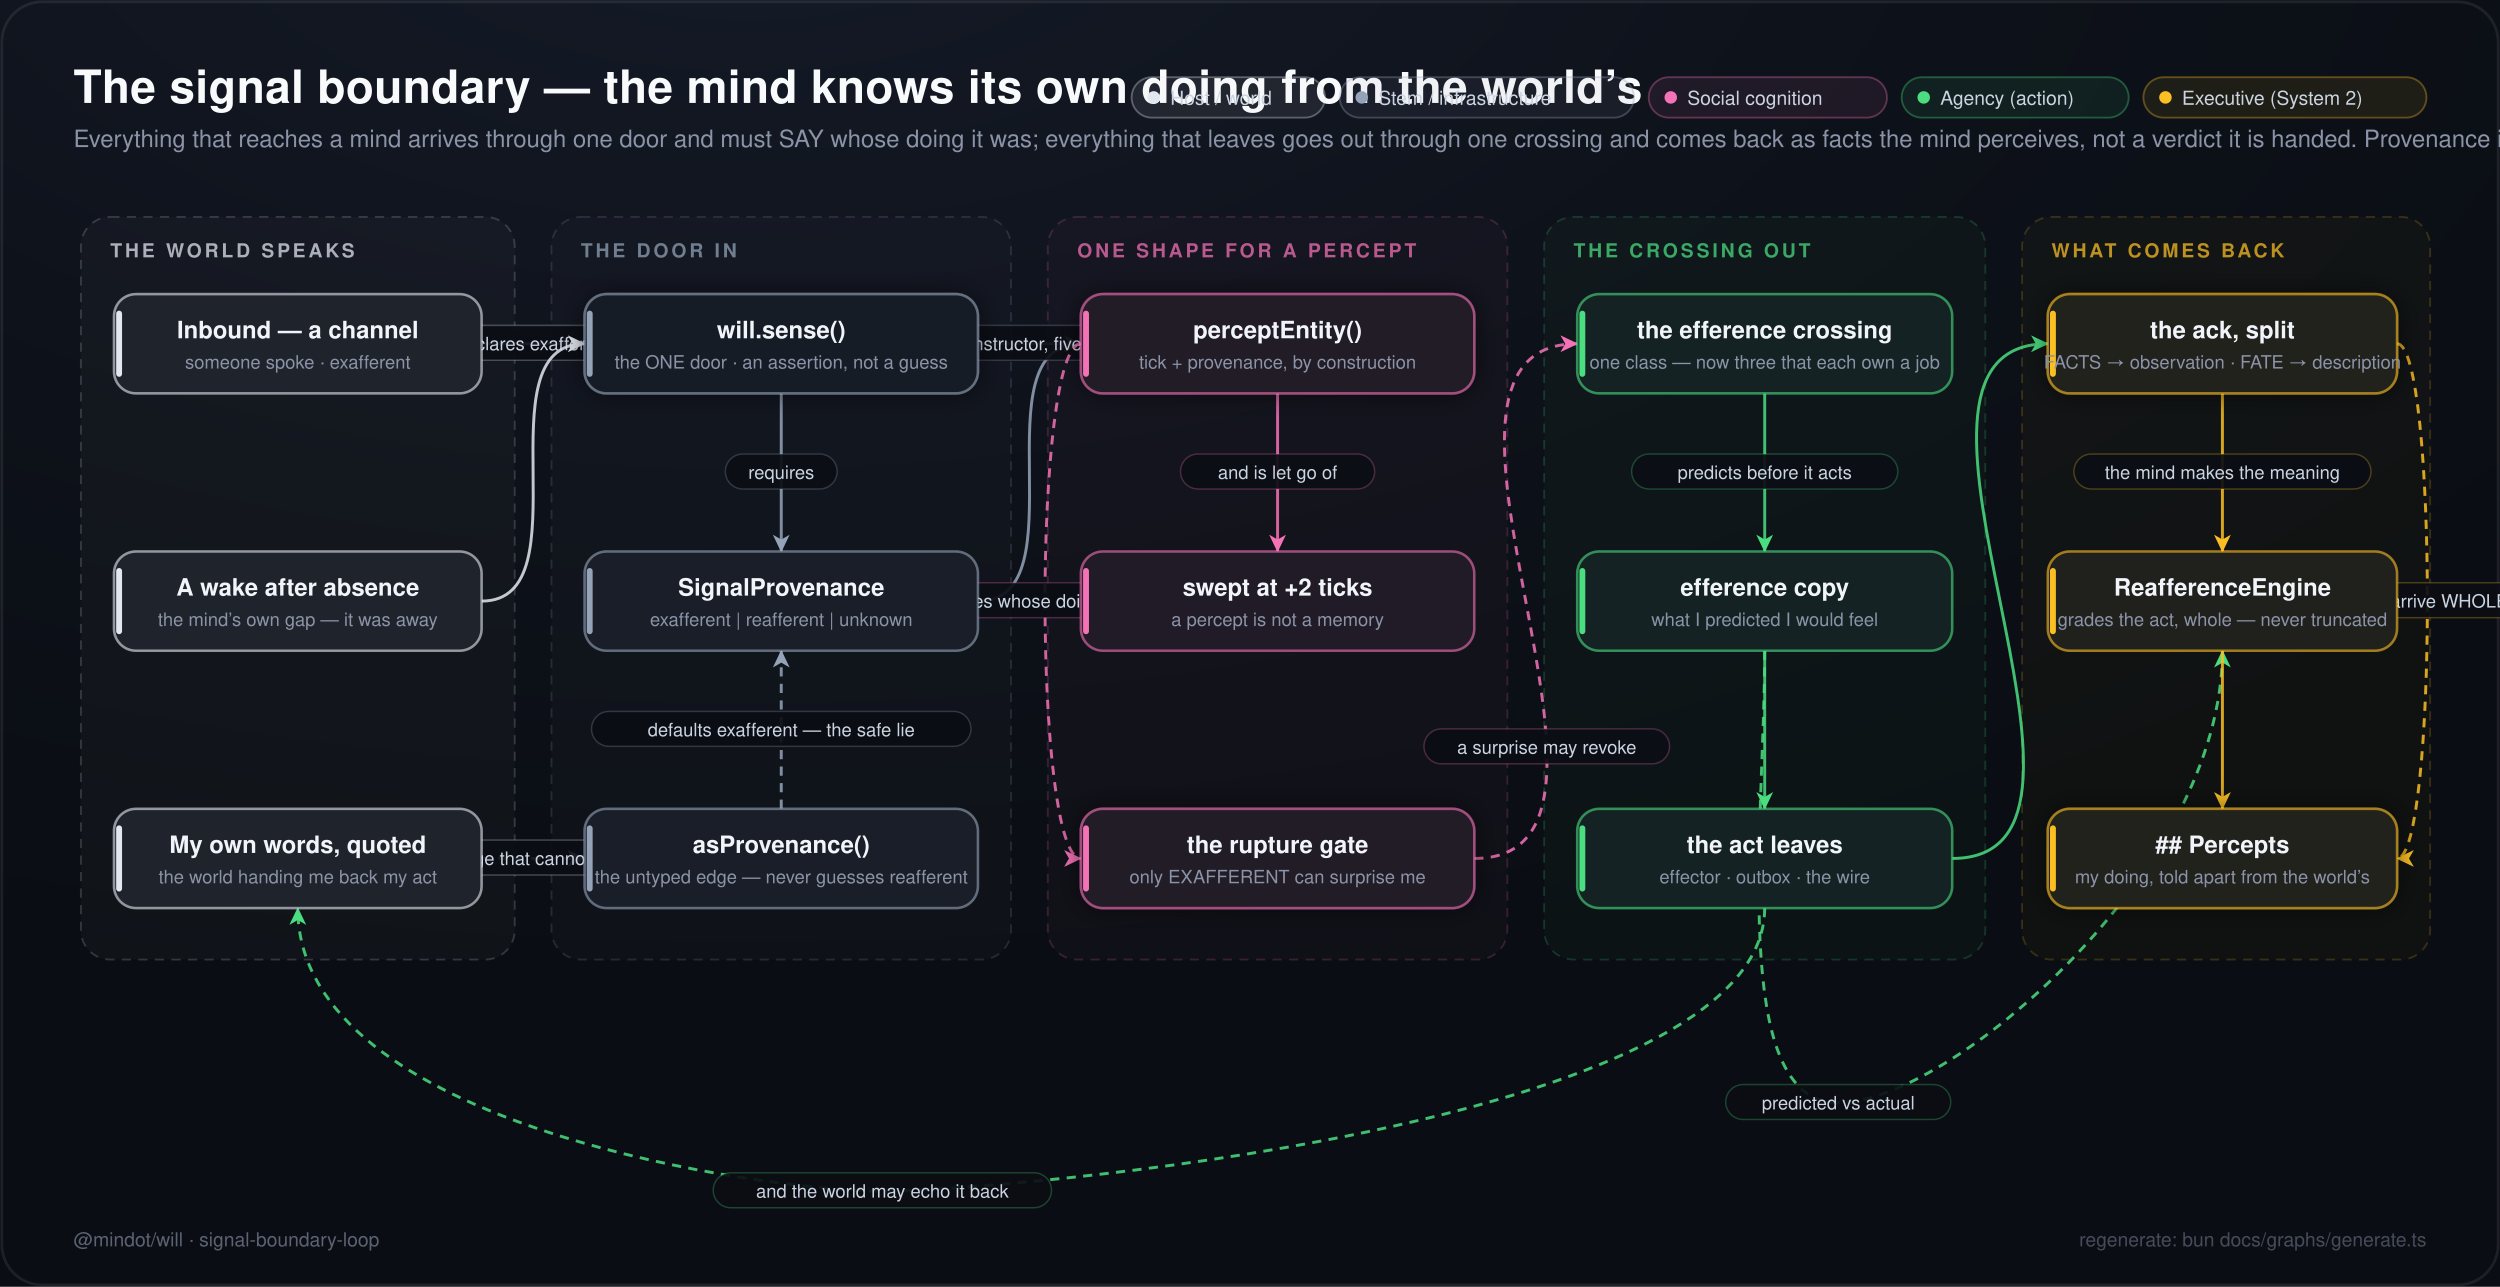
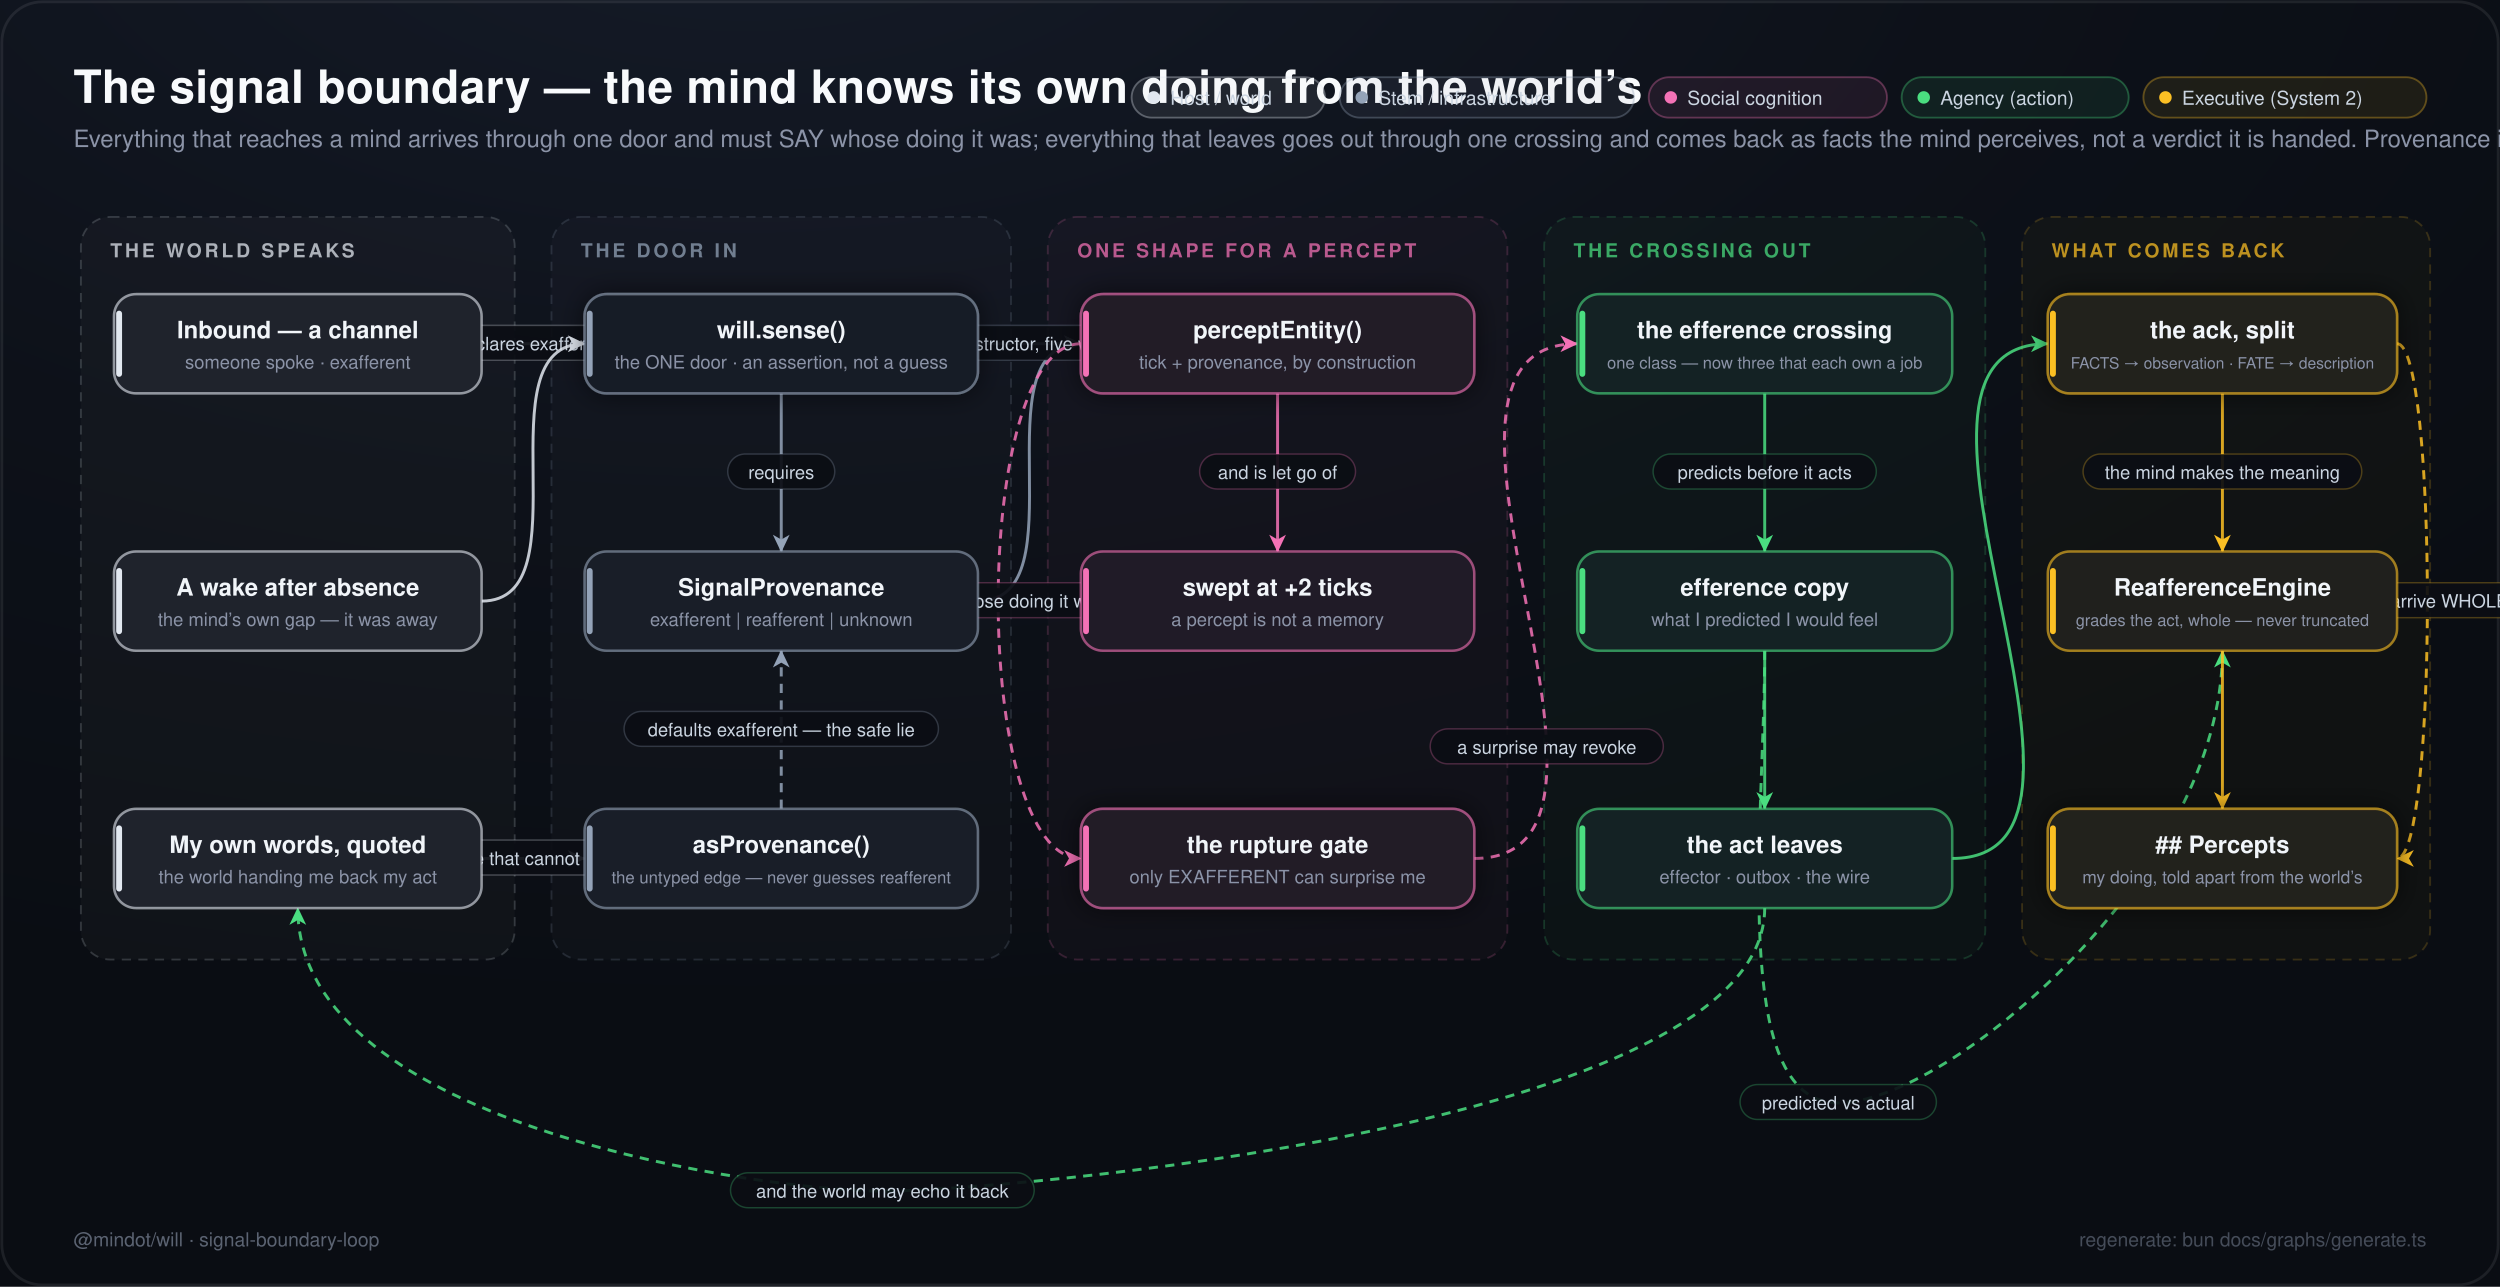
<svg xmlns="http://www.w3.org/2000/svg" width="1360" height="700" viewBox="0 0 1360 700" font-family="ui-sans-serif,-apple-system,'Segoe UI',Helvetica,Arial,sans-serif">
  <defs>
    <radialGradient id="sky" cx="30%" cy="-10%" r="90%">
      <stop offset="0%" stop-color="#151b28" />
      <stop offset="55%" stop-color="#0d1119" />
      <stop offset="100%" stop-color="#0a0d13" />
    </radialGradient>
    <filter id="glow" x="-60%" y="-60%" width="220%" height="220%">
      <feDropShadow dx="0" dy="0" stdDeviation="7" flood-opacity="0.55" />
    </filter>
    <marker id="arr-e2e8f0" viewBox="0 0 10 10" refX="8.4" refY="5" markerWidth="7.5" markerHeight="7.5" orient="auto-start-reverse">
      <path d="M 0.8 1.2 L 8.8 5 L 0.8 8.8 L 3 5 Z" fill="#e2e8f0" />
    </marker>
    <marker id="arr-94a3b8" viewBox="0 0 10 10" refX="8.4" refY="5" markerWidth="7.5" markerHeight="7.5" orient="auto-start-reverse">
      <path d="M 0.8 1.2 L 8.8 5 L 0.8 8.8 L 3 5 Z" fill="#94a3b8" />
    </marker>
    <marker id="arr-f472b6" viewBox="0 0 10 10" refX="8.4" refY="5" markerWidth="7.5" markerHeight="7.5" orient="auto-start-reverse">
      <path d="M 0.8 1.2 L 8.8 5 L 0.8 8.8 L 3 5 Z" fill="#f472b6" />
    </marker>
    <marker id="arr-4ade80" viewBox="0 0 10 10" refX="8.4" refY="5" markerWidth="7.5" markerHeight="7.5" orient="auto-start-reverse">
      <path d="M 0.8 1.2 L 8.8 5 L 0.8 8.8 L 3 5 Z" fill="#4ade80" />
    </marker>
    <marker id="arr-fbbf24" viewBox="0 0 10 10" refX="8.4" refY="5" markerWidth="7.5" markerHeight="7.5" orient="auto-start-reverse">
      <path d="M 0.8 1.2 L 8.8 5 L 0.8 8.8 L 3 5 Z" fill="#fbbf24" />
    </marker>
  </defs>
  <rect width="1360" height="700" fill="url(#sky)" />
  <rect x="1" y="1" width="1358" height="698" rx="22" fill="none" stroke="#ffffff14" stroke-width="1.5" />
  <text x="40" y="56" font-size="25" font-weight="700" fill="#f8fafc" letter-spacing="0.2">The signal boundary — the mind knows its own doing from the world’s</text>
  <text x="40" y="80" font-size="13" fill="#8b93a7">Everything that reaches a mind arrives through one door and must SAY whose doing it was; everything that leaves goes out through one crossing and comes back as facts the mind perceives, not a verdict it is handed. Provenance is asserted at the edge, never inferred later — because by then only the mind can tell, and it is the one thing it cannot work out alone</text>
  <rect x="1166" y="42" width="154" height="22" rx="11" fill="#fbbf2414" stroke="#fbbf2455" stroke-width="1" />
  <circle cx="1178" cy="53" r="3.4" fill="#fbbf24" />
  <text x="1187" y="57" font-size="10.5" fill="#cbd5e1">Executive (System 2)</text>
  <rect x="1034.5" y="42" width="123.5" height="22" rx="11" fill="#4ade8014" stroke="#4ade8055" stroke-width="1" />
  <circle cx="1046.5" cy="53" r="3.4" fill="#4ade80" />
  <text x="1055.5" y="57" font-size="10.5" fill="#cbd5e1">Agency (action)</text>
  <rect x="896.9" y="42" width="129.6" height="22" rx="11" fill="#f472b614" stroke="#f472b655" stroke-width="1" />
  <circle cx="908.9" cy="53" r="3.4" fill="#f472b6" />
  <text x="917.9" y="57" font-size="10.5" fill="#cbd5e1">Social cognition</text>
  <rect x="728.8" y="42" width="160.1" height="22" rx="11" fill="#94a3b814" stroke="#94a3b855" stroke-width="1" />
  <circle cx="740.8" cy="53" r="3.4" fill="#94a3b8" />
  <text x="749.8" y="57" font-size="10.5" fill="#cbd5e1">Stem / infrastructure</text>
  <rect x="615.6" y="42" width="105.2" height="22" rx="11" fill="#e2e8f014" stroke="#e2e8f055" stroke-width="1" />
  <circle cx="627.6" cy="53" r="3.4" fill="#e2e8f0" />
  <text x="636.6" y="57" font-size="10.5" fill="#cbd5e1">Host / world</text>
  <rect x="44" y="118" width="236" height="404" rx="16" fill="#e2e8f007" stroke="#e2e8f02e" stroke-width="1" stroke-dasharray="5 4" />
  <text x="60" y="140" font-size="10.5" font-weight="700" letter-spacing="1.6" fill="#e2e8f0bb">THE WORLD SPEAKS</text>
  <rect x="300" y="118" width="250" height="404" rx="16" fill="#94a3b807" stroke="#94a3b82e" stroke-width="1" stroke-dasharray="5 4" />
  <text x="316" y="140" font-size="10.5" font-weight="700" letter-spacing="1.6" fill="#94a3b8bb">THE DOOR IN</text>
  <rect x="570" y="118" width="250" height="404" rx="16" fill="#f472b607" stroke="#f472b62e" stroke-width="1" stroke-dasharray="5 4" />
  <text x="586" y="140" font-size="10.5" font-weight="700" letter-spacing="1.6" fill="#f472b6bb">ONE SHAPE FOR A PERCEPT</text>
  <rect x="840" y="118" width="240" height="404" rx="16" fill="#4ade8007" stroke="#4ade802e" stroke-width="1" stroke-dasharray="5 4" />
  <text x="856" y="140" font-size="10.5" font-weight="700" letter-spacing="1.6" fill="#4ade80bb">THE CROSSING OUT</text>
  <rect x="1100" y="118" width="222" height="404" rx="16" fill="#fbbf2407" stroke="#fbbf242e" stroke-width="1" stroke-dasharray="5 4" />
  <text x="1116" y="140" font-size="10.5" font-weight="700" letter-spacing="1.6" fill="#fbbf24bb">WHAT COMES BACK</text>
  <path d="M 262 187 C 296 187, 284 187, 318 187" fill="none" stroke="#e2e8f0" stroke-width="1.6" stroke-opacity="0.85" marker-end="url(#arr-e2e8f0)" />
-   <rect x="228.8" y="177" width="122.4" height="19" rx="9.5" fill="#0b0e14" fill-opacity="0.92" stroke="#e2e8f044" stroke-width="0.8" />
+   <rect x="235.3" y="177" width="109.4" height="19" rx="9.5" fill="#0b0e14" fill-opacity="0.92" stroke="#e2e8f044" stroke-width="0.8" />
  <text x="290" y="190.5" font-size="10" fill="#cbd5e1" text-anchor="middle">declares exafferent</text>
  <path d="M 262 327 C 319.298 327, 260.702 187, 318 187" fill="none" stroke="#e2e8f0" stroke-width="1.6" stroke-opacity="0.85" marker-end="url(#arr-e2e8f0)" />
  <path d="M 262 467 C 296 467, 284 467, 318 467" fill="none" stroke="#e2e8f0" stroke-width="1.6" stroke-opacity="0.85" stroke-dasharray="5 4" marker-end="url(#arr-e2e8f0)" />
-   <rect x="214.8" y="457" width="150.4" height="19" rx="9.5" fill="#0b0e14" fill-opacity="0.92" stroke="#e2e8f044" stroke-width="0.8" />
-   <text x="290" y="470.5" font-size="10" fill="#cbd5e1" text-anchor="middle">an edge that cannot know</text>
+   <rect x="216.443" y="457" width="135.8" height="19" rx="9.5" fill="#0b0e14" fill-opacity="0.92" stroke="#e2e8f044" stroke-width="0.8" />
+   <text x="284.343" y="470.5" font-size="10" fill="#cbd5e1" text-anchor="middle">an edge that cannot know</text>
  <path d="M 425 214 C 425 248, 425 266, 425 300" fill="none" stroke="#94a3b8" stroke-width="1.6" stroke-opacity="0.85" marker-end="url(#arr-94a3b8)" />
-   <rect x="394.6" y="247" width="60.8" height="19" rx="9.5" fill="#0b0e14" fill-opacity="0.92" stroke="#94a3b844" stroke-width="0.8" />
+   <rect x="395.9" y="247" width="58.2" height="19" rx="9.5" fill="#0b0e14" fill-opacity="0.92" stroke="#94a3b844" stroke-width="0.8" />
  <text x="425" y="260.5" font-size="10" fill="#cbd5e1" text-anchor="middle">requires</text>
  <path d="M 425 440 C 425 406, 425 388, 425 354" fill="none" stroke="#94a3b8" stroke-width="1.6" stroke-opacity="0.85" stroke-dasharray="5 4" marker-end="url(#arr-94a3b8)" />
-   <rect x="321.8" y="387" width="206.4" height="19" rx="9.5" fill="#0b0e14" fill-opacity="0.92" stroke="#94a3b844" stroke-width="0.8" />
+   <rect x="339.5" y="387" width="171" height="19" rx="9.5" fill="#0b0e14" fill-opacity="0.92" stroke="#94a3b844" stroke-width="0.8" />
  <text x="425" y="400.5" font-size="10" fill="#cbd5e1" text-anchor="middle">defaults exafferent — the safe lie</text>
  <path d="M 532 327 C 589.298 327, 530.702 187, 588 187" fill="none" stroke="#94a3b8" stroke-width="1.6" stroke-opacity="0.85" marker-end="url(#arr-94a3b8)" />
  <path d="M 532 187 C 566 187, 554 187, 588 187" fill="none" stroke="#94a3b8" stroke-width="1.6" stroke-opacity="0.85" marker-end="url(#arr-94a3b8)" />
-   <rect x="470.8" y="177" width="178.4" height="19" rx="9.5" fill="#0b0e14" fill-opacity="0.92" stroke="#94a3b844" stroke-width="0.8" />
-   <text x="560" y="190.5" font-size="10" fill="#cbd5e1" text-anchor="middle">one constructor, five writers</text>
+   <rect x="477.128" y="177" width="156" height="19" rx="9.5" fill="#0b0e14" fill-opacity="0.92" stroke="#94a3b844" stroke-width="0.8" />
+   <text x="555.128" y="190.5" font-size="10" fill="#cbd5e1" text-anchor="middle">one constructor, five writers</text>
  <path d="M 695 214 C 695 248, 695 266, 695 300" fill="none" stroke="#f472b6" stroke-width="1.6" stroke-opacity="0.85" marker-end="url(#arr-f472b6)" />
-   <rect x="642.2" y="247" width="105.6" height="19" rx="9.5" fill="#0b0e14" fill-opacity="0.92" stroke="#f472b644" stroke-width="0.8" />
+   <rect x="652.6" y="247" width="84.8" height="19" rx="9.5" fill="#0b0e14" fill-opacity="0.92" stroke="#f472b644" stroke-width="0.8" />
  <text x="695" y="260.5" font-size="10" fill="#cbd5e1" text-anchor="middle">and is let go of</text>
-   <path d="M 588 187 C 562 187, 562 467, 588 467" fill="none" stroke="#f472b6" stroke-width="1.6" stroke-opacity="0.85" stroke-dasharray="5 4" marker-end="url(#arr-f472b6)" />
-   <rect x="487.7" y="317" width="161.6" height="19" rx="9.5" fill="#0b0e14" fill-opacity="0.92" stroke="#f472b644" stroke-width="0.8" />
-   <text x="568.5" y="330.5" font-size="10" fill="#cbd5e1" text-anchor="middle">carries whose doing it was</text>
+   <path d="M 588 187 C 528 187, 528 467, 588 467" fill="none" stroke="#f472b6" stroke-width="1.6" stroke-opacity="0.85" stroke-dasharray="5 4" marker-end="url(#arr-f472b6)" />
+   <rect x="469" y="317" width="148" height="19" rx="9.5" fill="#0b0e14" fill-opacity="0.92" stroke="#f472b644" stroke-width="0.8" />
+   <text x="543" y="330.5" font-size="10" fill="#cbd5e1" text-anchor="middle">carries whose doing it was</text>
  <path d="M 802 467 C 910.507 467, 749.493 187, 858 187" fill="none" stroke="#f472b6" stroke-width="1.6" stroke-opacity="0.85" stroke-dasharray="5 4" marker-end="url(#arr-f472b6)" />
-   <rect x="774.64" y="396.52" width="133.6" height="19" rx="9.5" fill="#0b0e14" fill-opacity="0.92" stroke="#f472b644" stroke-width="0.8" />
+   <rect x="778.04" y="396.52" width="126.8" height="19" rx="9.5" fill="#0b0e14" fill-opacity="0.92" stroke="#f472b644" stroke-width="0.8" />
  <text x="841.44" y="410.02" font-size="10" fill="#cbd5e1" text-anchor="middle">a surprise may revoke</text>
  <path d="M 960 214 C 960 248, 960 266, 960 300" fill="none" stroke="#4ade80" stroke-width="1.6" stroke-opacity="0.85" marker-end="url(#arr-4ade80)" />
-   <rect x="887.6" y="247" width="144.8" height="19" rx="9.5" fill="#0b0e14" fill-opacity="0.92" stroke="#4ade8044" stroke-width="0.8" />
+   <rect x="899.3" y="247" width="121.4" height="19" rx="9.5" fill="#0b0e14" fill-opacity="0.92" stroke="#4ade8044" stroke-width="0.8" />
  <text x="960" y="260.5" font-size="10" fill="#cbd5e1" text-anchor="middle">predicts before it acts</text>
  <path d="M 960 354 C 960 388, 960 406, 960 440" fill="none" stroke="#4ade80" stroke-width="1.6" stroke-opacity="0.85" marker-end="url(#arr-4ade80)" />
  <path d="M 1062 467 C 1170.219 467, 1005.781 187, 1114 187" fill="none" stroke="#4ade80" stroke-width="1.6" stroke-opacity="0.85" marker-end="url(#arr-4ade80)" />
  <path d="M 1209 214 C 1209 248, 1209 266, 1209 300" fill="none" stroke="#fbbf24" stroke-width="1.6" stroke-opacity="0.85" marker-end="url(#arr-fbbf24)" />
-   <rect x="1128.2" y="247" width="161.6" height="19" rx="9.5" fill="#0b0e14" fill-opacity="0.92" stroke="#fbbf2444" stroke-width="0.8" />
+   <rect x="1133.2" y="247" width="151.6" height="19" rx="9.5" fill="#0b0e14" fill-opacity="0.92" stroke="#fbbf2444" stroke-width="0.8" />
  <text x="1209" y="260.5" font-size="10" fill="#cbd5e1" text-anchor="middle">the mind makes the meaning</text>
  <path d="M 960 354 C 960 448.708, 940 600, 1000 600 C 1060 600, 1209 474, 1209 354" fill="none" stroke="#4ade80" stroke-width="1.6" stroke-opacity="0.85" stroke-dasharray="5 4" marker-end="url(#arr-4ade80)" />
-   <rect x="938.8" y="590" width="122.4" height="19" rx="9.5" fill="#0b0e14" fill-opacity="0.92" stroke="#4ade8044" stroke-width="0.8" />
+   <rect x="946.6" y="590" width="106.8" height="19" rx="9.5" fill="#0b0e14" fill-opacity="0.92" stroke="#4ade8044" stroke-width="0.8" />
  <text x="1000" y="603.5" font-size="10" fill="#cbd5e1" text-anchor="middle">predicted vs actual</text>
  <path d="M 1304 187 C 1326 187, 1326 467, 1304 467" fill="none" stroke="#fbbf24" stroke-width="1.6" stroke-opacity="0.85" stroke-dasharray="5 4" marker-end="url(#arr-fbbf24)" />
-   <rect x="1262.1" y="317" width="116.8" height="19" rx="9.5" fill="#0b0e14" fill-opacity="0.92" stroke="#fbbf2444" stroke-width="0.8" />
+   <rect x="1264.8" y="317" width="111.4" height="19" rx="9.5" fill="#0b0e14" fill-opacity="0.92" stroke="#fbbf2444" stroke-width="0.8" />
  <text x="1320.5" y="330.5" font-size="10" fill="#cbd5e1" text-anchor="middle">facts arrive WHOLE</text>
  <path d="M 1209 354 C 1209 388, 1209 406, 1209 440" fill="none" stroke="#fbbf24" stroke-width="1.6" stroke-opacity="0.85" marker-end="url(#arr-fbbf24)" />
  <path d="M 960 494 C 960 614, 540 648, 480 648 C 420 648, 162 614, 162 494" fill="none" stroke="#4ade80" stroke-width="1.6" stroke-opacity="0.85" stroke-dasharray="5 4" marker-end="url(#arr-4ade80)" />
-   <rect x="388" y="638" width="184" height="19" rx="9.5" fill="#0b0e14" fill-opacity="0.92" stroke="#4ade8044" stroke-width="0.8" />
+   <rect x="397.4" y="638" width="165.2" height="19" rx="9.5" fill="#0b0e14" fill-opacity="0.92" stroke="#4ade8044" stroke-width="0.8" />
  <text x="480" y="651.5" font-size="10" fill="#cbd5e1" text-anchor="middle">and the world may echo it back</text>
  <g>
    <rect x="62" y="160" width="200" height="54" rx="12" fill="#10141d" stroke="#e2e8f099" stroke-width="1.4" />
    <rect x="62" y="160" width="200" height="54" rx="12" fill="#e2e8f012" />
    <rect x="63.2" y="169" width="3.2" height="36" rx="1.6" fill="#e2e8f0" />
    <text x="162" y="184" font-size="13" font-weight="600" fill="#f1f5f9" text-anchor="middle">Inbound — a channel</text>
    <text x="162" y="200.5" font-size="10" fill="#8b93a7" text-anchor="middle">someone spoke · exafferent</text>
  </g>
  <g>
    <rect x="62" y="300" width="200" height="54" rx="12" fill="#10141d" stroke="#e2e8f099" stroke-width="1.4" />
    <rect x="62" y="300" width="200" height="54" rx="12" fill="#e2e8f012" />
    <rect x="63.2" y="309" width="3.2" height="36" rx="1.6" fill="#e2e8f0" />
    <text x="162" y="324" font-size="13" font-weight="600" fill="#f1f5f9" text-anchor="middle">A wake after absence</text>
    <text x="162" y="340.5" font-size="10" fill="#8b93a7" text-anchor="middle">the mind’s own gap — it was away</text>
  </g>
  <g>
    <rect x="62" y="440" width="200" height="54" rx="12" fill="#10141d" stroke="#e2e8f099" stroke-width="1.4" />
    <rect x="62" y="440" width="200" height="54" rx="12" fill="#e2e8f012" />
    <rect x="63.2" y="449" width="3.2" height="36" rx="1.6" fill="#e2e8f0" />
    <text x="162" y="464" font-size="13" font-weight="600" fill="#f1f5f9" text-anchor="middle">My own words, quoted</text>
    <text x="162" y="480.5" font-size="10" fill="#8b93a7" text-anchor="middle">the world handing me back my act</text>
  </g>
  <g filter="url(#glow)" color="#94a3b8">
    <rect x="318" y="160" width="214" height="54" rx="12" fill="#10141d" stroke="#94a3b899" stroke-width="1.4" />
    <rect x="318" y="160" width="214" height="54" rx="12" fill="#94a3b812" />
    <rect x="319.2" y="169" width="3.2" height="36" rx="1.6" fill="#94a3b8" />
    <text x="425" y="184" font-size="13" font-weight="600" fill="#f1f5f9" text-anchor="middle">will.sense()</text>
    <text x="425" y="200.5" font-size="10" fill="#8b93a7" text-anchor="middle">the ONE door · an assertion, not a guess</text>
  </g>
  <g>
    <rect x="318" y="300" width="214" height="54" rx="12" fill="#10141d" stroke="#94a3b899" stroke-width="1.4" />
    <rect x="318" y="300" width="214" height="54" rx="12" fill="#94a3b812" />
    <rect x="319.2" y="309" width="3.2" height="36" rx="1.6" fill="#94a3b8" />
    <text x="425" y="324" font-size="13" font-weight="600" fill="#f1f5f9" text-anchor="middle">SignalProvenance</text>
    <text x="425" y="340.5" font-size="10" fill="#8b93a7" text-anchor="middle">exafferent | reafferent | unknown</text>
  </g>
  <g>
    <rect x="318" y="440" width="214" height="54" rx="12" fill="#10141d" stroke="#94a3b899" stroke-width="1.4" />
    <rect x="318" y="440" width="214" height="54" rx="12" fill="#94a3b812" />
    <rect x="319.2" y="449" width="3.2" height="36" rx="1.6" fill="#94a3b8" />
    <text x="425" y="464" font-size="13" font-weight="600" fill="#f1f5f9" text-anchor="middle">asProvenance()</text>
-     <text x="425" y="480.5" font-size="10" fill="#8b93a7" text-anchor="middle">the untyped edge — never guesses reafferent</text>
+     <text x="425" y="480.5" font-size="9.1" fill="#8b93a7" text-anchor="middle">the untyped edge — never guesses reafferent</text>
  </g>
  <g filter="url(#glow)" color="#f472b6">
    <rect x="588" y="160" width="214" height="54" rx="12" fill="#10141d" stroke="#f472b699" stroke-width="1.4" />
    <rect x="588" y="160" width="214" height="54" rx="12" fill="#f472b612" />
    <rect x="589.2" y="169" width="3.2" height="36" rx="1.6" fill="#f472b6" />
    <text x="695" y="184" font-size="13" font-weight="600" fill="#f1f5f9" text-anchor="middle">perceptEntity()</text>
    <text x="695" y="200.5" font-size="10" fill="#8b93a7" text-anchor="middle">tick + provenance, by construction</text>
  </g>
  <g>
    <rect x="588" y="300" width="214" height="54" rx="12" fill="#10141d" stroke="#f472b699" stroke-width="1.4" />
    <rect x="588" y="300" width="214" height="54" rx="12" fill="#f472b612" />
    <rect x="589.2" y="309" width="3.2" height="36" rx="1.6" fill="#f472b6" />
    <text x="695" y="324" font-size="13" font-weight="600" fill="#f1f5f9" text-anchor="middle">swept at +2 ticks</text>
    <text x="695" y="340.5" font-size="10" fill="#8b93a7" text-anchor="middle">a percept is not a memory</text>
  </g>
  <g filter="url(#glow)" color="#f472b6">
    <rect x="588" y="440" width="214" height="54" rx="12" fill="#10141d" stroke="#f472b699" stroke-width="1.4" />
    <rect x="588" y="440" width="214" height="54" rx="12" fill="#f472b612" />
    <rect x="589.2" y="449" width="3.2" height="36" rx="1.6" fill="#f472b6" />
    <text x="695" y="464" font-size="13" font-weight="600" fill="#f1f5f9" text-anchor="middle">the rupture gate</text>
    <text x="695" y="480.5" font-size="10" fill="#8b93a7" text-anchor="middle">only EXAFFERENT can surprise me</text>
  </g>
  <g>
    <rect x="858" y="160" width="204" height="54" rx="12" fill="#10141d" stroke="#4ade8099" stroke-width="1.4" />
    <rect x="858" y="160" width="204" height="54" rx="12" fill="#4ade8012" />
    <rect x="859.2" y="169" width="3.2" height="36" rx="1.6" fill="#4ade80" />
    <text x="960" y="184" font-size="13" font-weight="600" fill="#f1f5f9" text-anchor="middle">the efference crossing</text>
-     <text x="960" y="200.5" font-size="10" fill="#8b93a7" text-anchor="middle">one class — now three that each own a job</text>
+     <text x="960" y="200.5" font-size="9" fill="#8b93a7" text-anchor="middle">one class — now three that each own a job</text>
  </g>
  <g>
    <rect x="858" y="300" width="204" height="54" rx="12" fill="#10141d" stroke="#4ade8099" stroke-width="1.4" />
    <rect x="858" y="300" width="204" height="54" rx="12" fill="#4ade8012" />
    <rect x="859.2" y="309" width="3.2" height="36" rx="1.6" fill="#4ade80" />
    <text x="960" y="324" font-size="13" font-weight="600" fill="#f1f5f9" text-anchor="middle">efference copy</text>
    <text x="960" y="340.5" font-size="10" fill="#8b93a7" text-anchor="middle">what I predicted I would feel</text>
  </g>
  <g>
    <rect x="858" y="440" width="204" height="54" rx="12" fill="#10141d" stroke="#4ade8099" stroke-width="1.4" />
    <rect x="858" y="440" width="204" height="54" rx="12" fill="#4ade8012" />
    <rect x="859.2" y="449" width="3.2" height="36" rx="1.6" fill="#4ade80" />
    <text x="960" y="464" font-size="13" font-weight="600" fill="#f1f5f9" text-anchor="middle">the act leaves</text>
    <text x="960" y="480.5" font-size="10" fill="#8b93a7" text-anchor="middle">effector · outbox · the wire</text>
  </g>
  <g filter="url(#glow)" color="#fbbf24">
    <rect x="1114" y="160" width="190" height="54" rx="12" fill="#10141d" stroke="#fbbf2499" stroke-width="1.4" />
    <rect x="1114" y="160" width="190" height="54" rx="12" fill="#fbbf2412" />
    <rect x="1115.2" y="169" width="3.2" height="36" rx="1.6" fill="#fbbf24" />
    <text x="1209" y="184" font-size="13" font-weight="600" fill="#f1f5f9" text-anchor="middle">the ack, split</text>
-     <text x="1209" y="200.5" font-size="10" fill="#8b93a7" text-anchor="middle">FACTS → observation · FATE → description</text>
+     <text x="1209" y="200.5" font-size="8.5" fill="#8b93a7" text-anchor="middle">FACTS → observation · FATE → description</text>
  </g>
  <g>
    <rect x="1114" y="300" width="190" height="54" rx="12" fill="#10141d" stroke="#fbbf2499" stroke-width="1.4" />
    <rect x="1114" y="300" width="190" height="54" rx="12" fill="#fbbf2412" />
    <rect x="1115.2" y="309" width="3.2" height="36" rx="1.6" fill="#fbbf24" />
    <text x="1209" y="324" font-size="13" font-weight="600" fill="#f1f5f9" text-anchor="middle">ReafferenceEngine</text>
-     <text x="1209" y="340.5" font-size="10" fill="#8b93a7" text-anchor="middle">grades the act, whole — never truncated</text>
+     <text x="1209" y="340.5" font-size="8.9" fill="#8b93a7" text-anchor="middle">grades the act, whole — never truncated</text>
  </g>
  <g filter="url(#glow)" color="#fbbf24">
    <rect x="1114" y="440" width="190" height="54" rx="12" fill="#10141d" stroke="#fbbf2499" stroke-width="1.4" />
    <rect x="1114" y="440" width="190" height="54" rx="12" fill="#fbbf2412" />
    <rect x="1115.2" y="449" width="3.2" height="36" rx="1.6" fill="#fbbf24" />
    <text x="1209" y="464" font-size="13" font-weight="600" fill="#f1f5f9" text-anchor="middle">## Percepts</text>
-     <text x="1209" y="480.5" font-size="10" fill="#8b93a7" text-anchor="middle">my doing, told apart from the world’s</text>
+     <text x="1209" y="480.5" font-size="9.5" fill="#8b93a7" text-anchor="middle">my doing, told apart from the world’s</text>
  </g>
  <text x="40" y="678" font-size="10.5" fill="#5b6372">@mindot/will · signal-boundary-loop</text>
  <text x="1320" y="678" font-size="10.5" fill="#454c59" text-anchor="end">regenerate: bun docs/graphs/generate.ts</text>
</svg>
